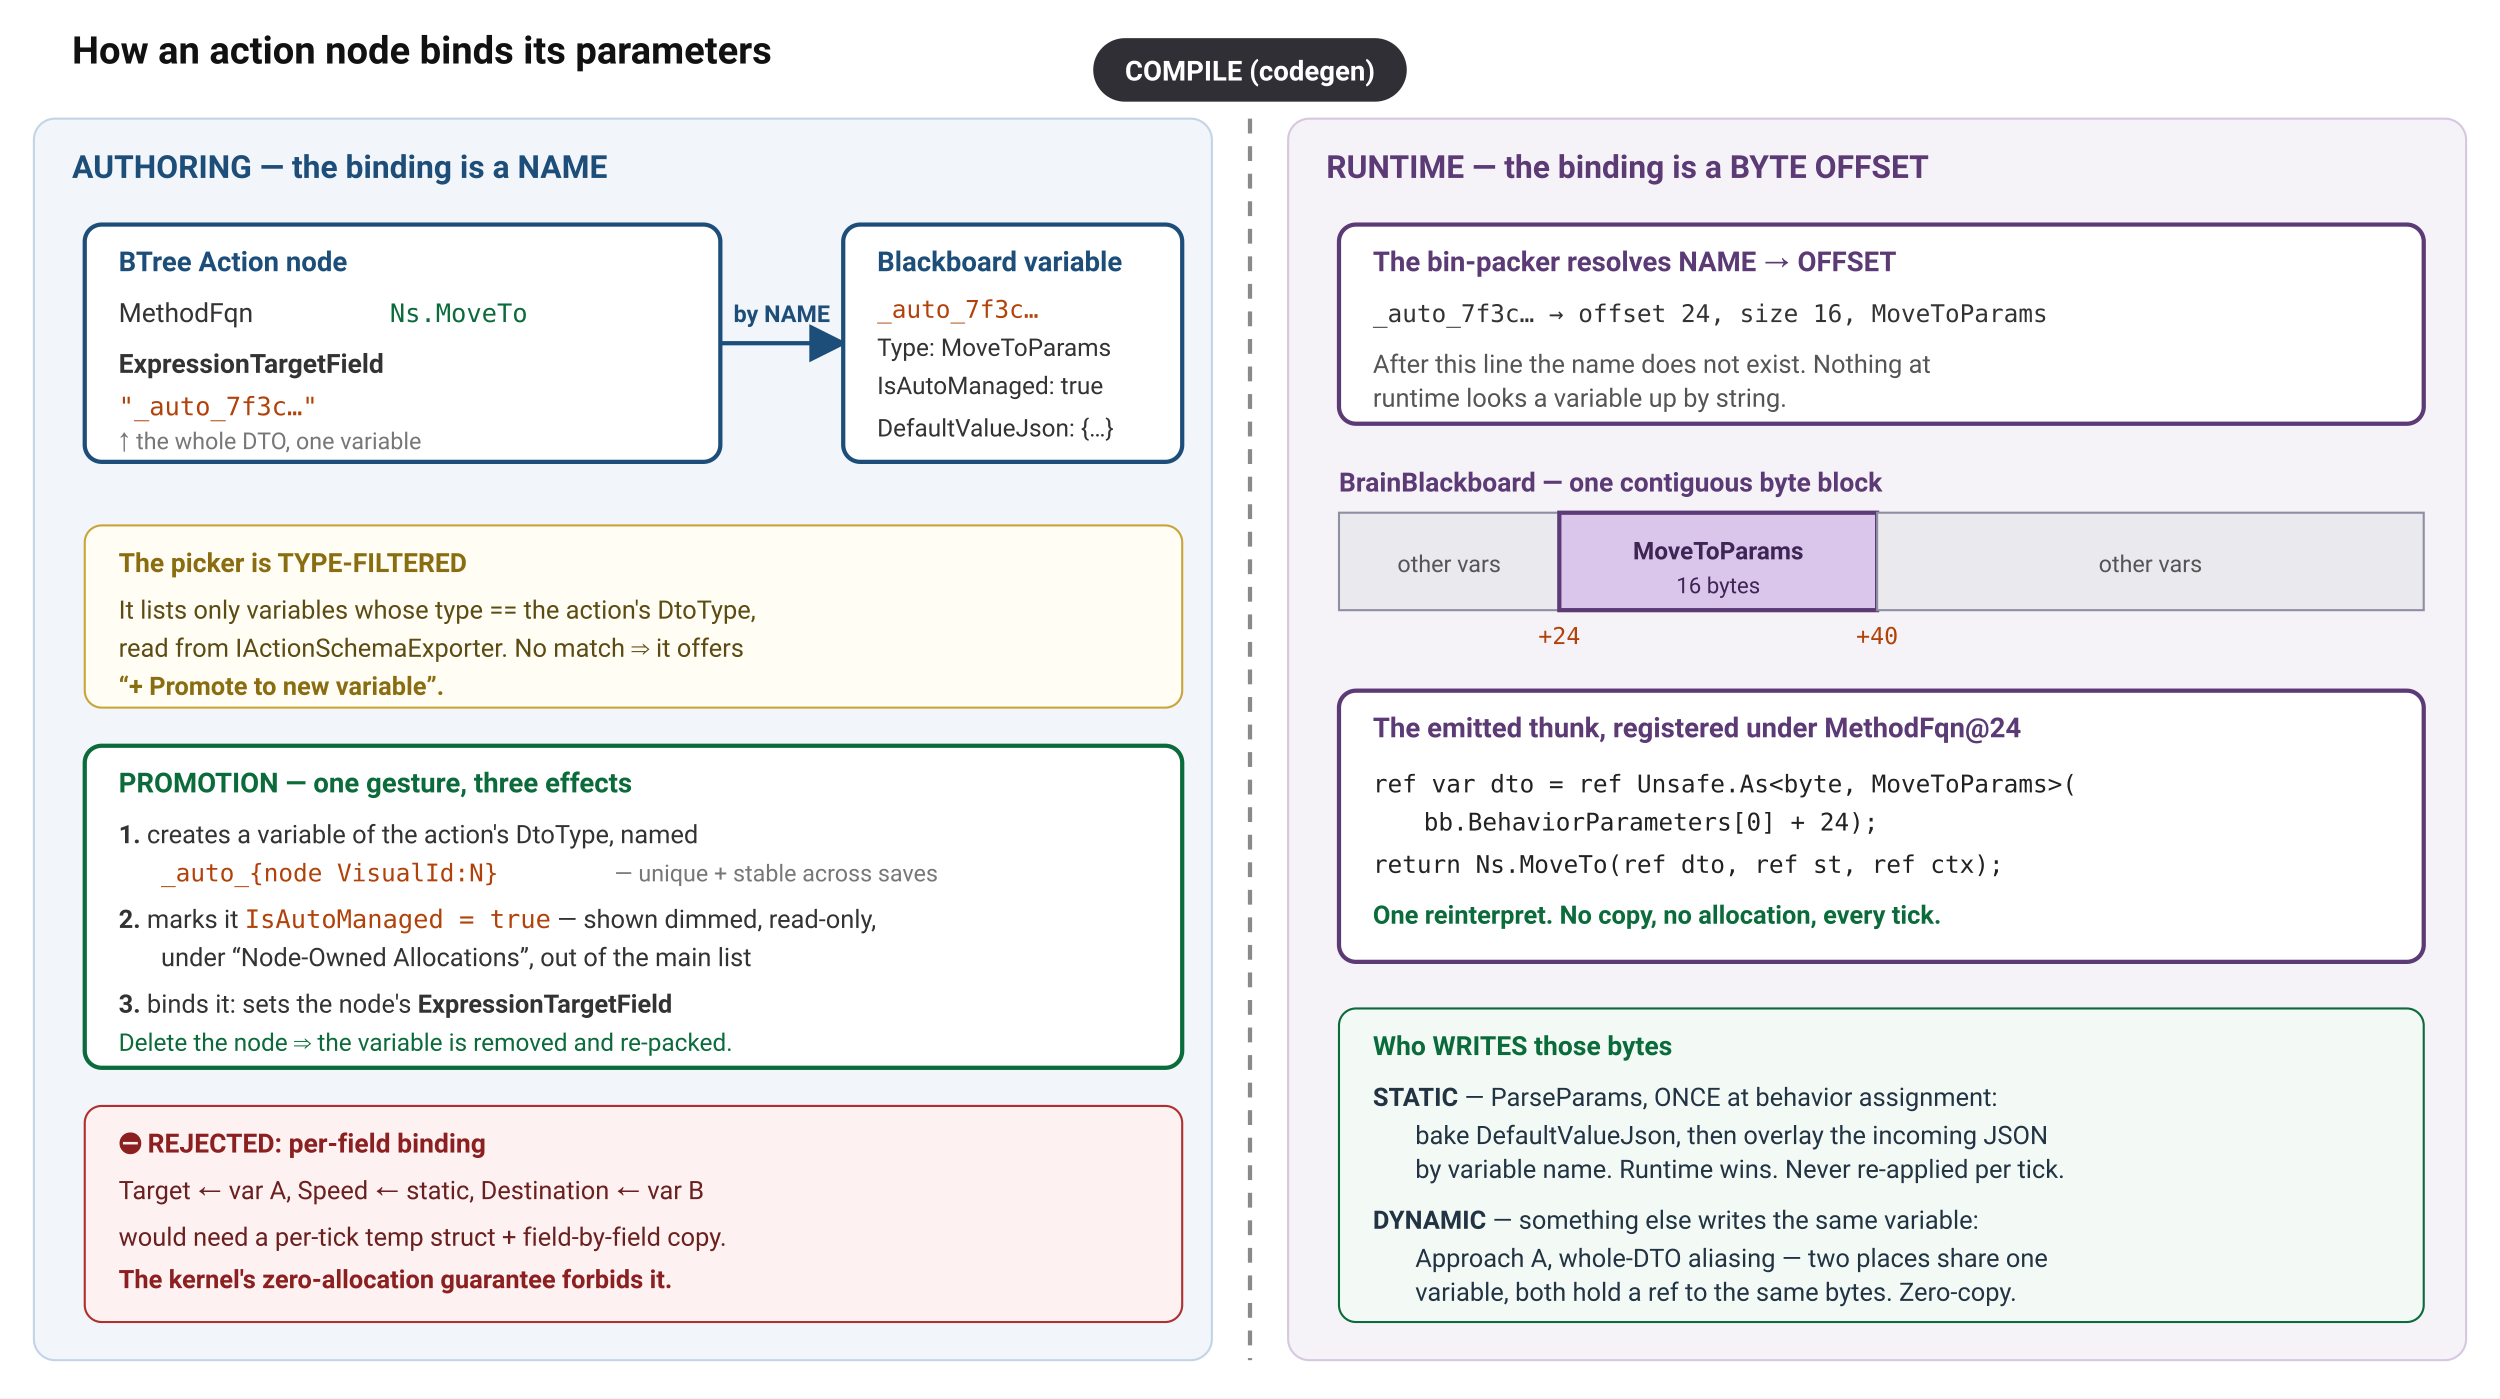
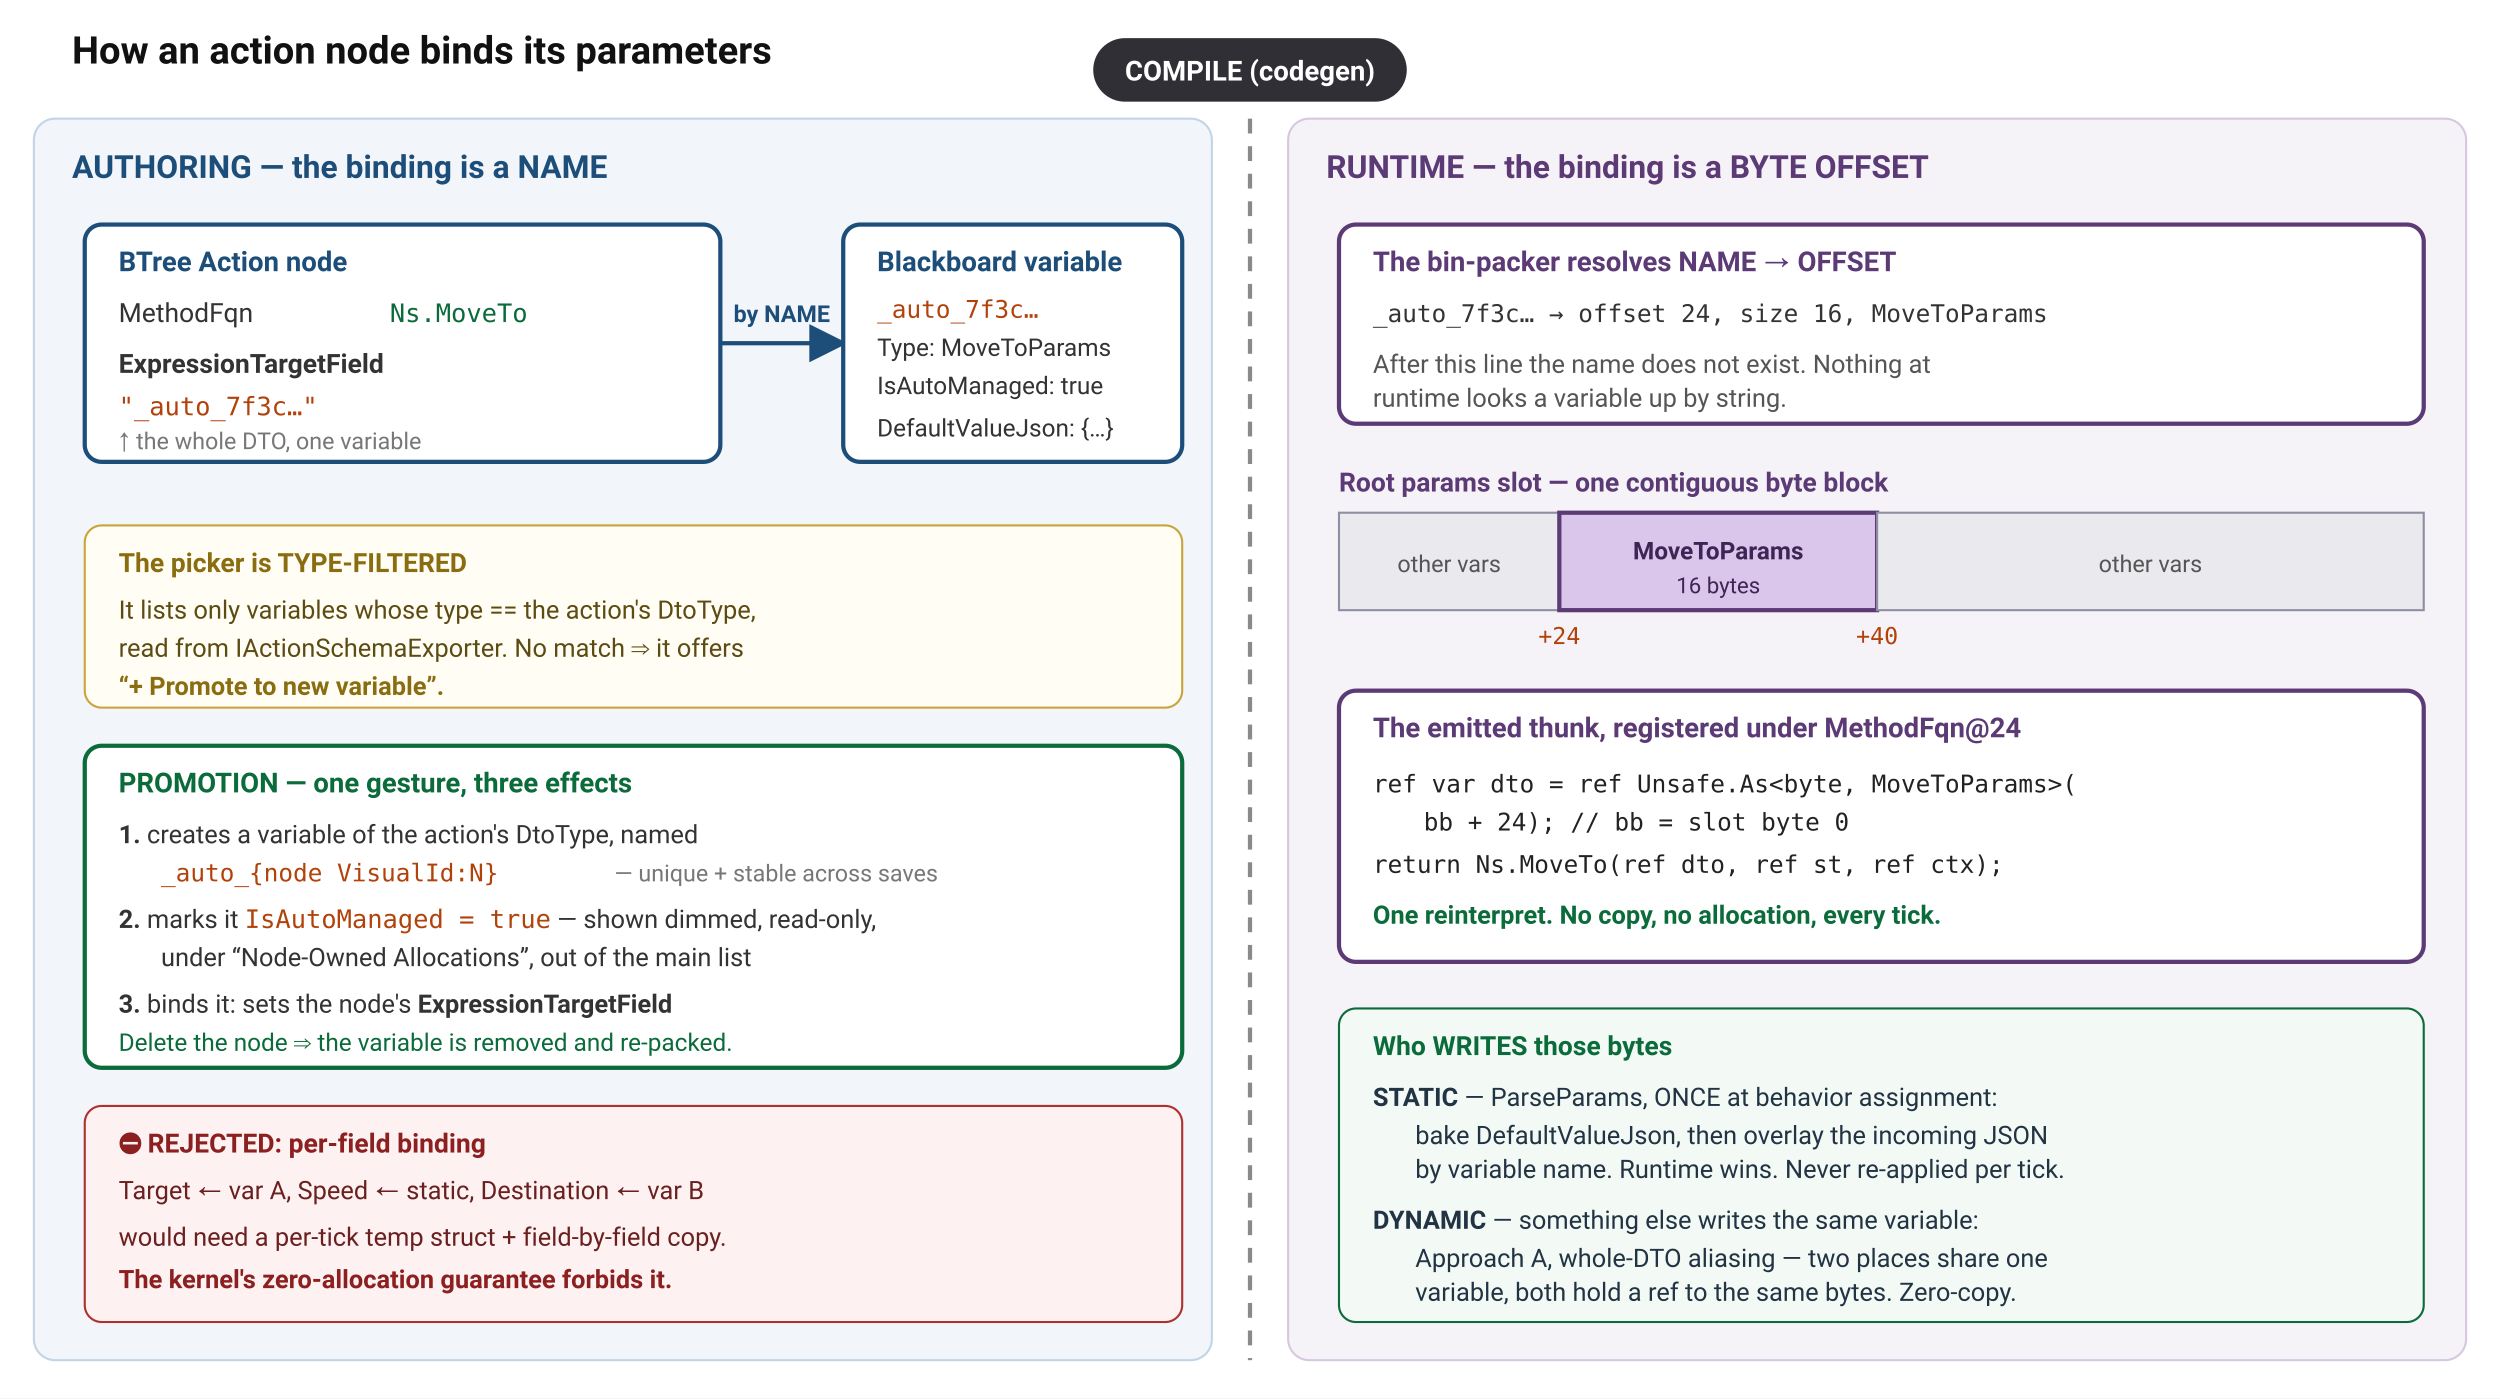
<svg xmlns="http://www.w3.org/2000/svg" viewBox="0 0 1180 660" width="1180" height="660" font-family="'Segoe UI',Roboto,Helvetica,Arial,sans-serif">
  <rect x="0" y="0" width="1180" height="660" fill="#ffffff" />
  <rect x="16" y="56" width="556" height="586" rx="10" fill="#f2f6fb" stroke="#c3d4e6" />
  <rect x="608" y="56" width="556" height="586" rx="10" fill="#f6f3f8" stroke="#d6c8e0" />
  <text x="34" y="84" font-size="15" font-weight="700" fill="#1d4e79">AUTHORING — the binding is a NAME</text>
  <text x="626" y="84" font-size="15" font-weight="700" fill="#5b3a75">RUNTIME — the binding is a BYTE OFFSET</text>
  <line x1="590" y1="56" x2="590" y2="642" stroke="#8a8a8a" stroke-width="2" stroke-dasharray="7 6" />
  <rect x="516" y="18" width="148" height="30" rx="15" fill="#2f2f35" />
  <text x="590" y="38" text-anchor="middle" font-size="13" font-weight="700" fill="#ffffff">COMPILE (codegen)</text>
  <text x="34" y="30" font-size="18" font-weight="700" fill="#111">How an action node binds its parameters</text>
  <rect x="40" y="106" width="300" height="112" rx="8" fill="#ffffff" stroke="#1d4e79" stroke-width="2" />
  <text x="56" y="128" font-size="13" font-weight="700" fill="#1d4e79">BTree Action node</text>
  <text x="56" y="152" font-size="12.5" fill="#333">MethodFqn</text>
  <text x="184" y="152" font-size="12" font-family="ui-monospace,Consolas,monospace" fill="#0b6b3a">Ns.MoveTo</text>
  <text x="56" y="176" font-size="12.5" font-weight="700" fill="#333">ExpressionTargetField</text>
  <text x="56" y="196" font-size="12" font-family="ui-monospace,Consolas,monospace" fill="#b1420a">"_auto_7f3c…"</text>
  <text x="56" y="212" font-size="11" fill="#777">↑ the whole DTO, one variable</text>
  <path d="M340 162 L 398 162" stroke="#1d4e79" stroke-width="2" marker-end="url(#a1)" />
  <text x="369" y="152" text-anchor="middle" font-size="11" font-weight="700" fill="#1d4e79">by NAME</text>
  <rect x="398" y="106" width="160" height="112" rx="8" fill="#ffffff" stroke="#1d4e79" stroke-width="2" />
  <text x="414" y="128" font-size="13" font-weight="700" fill="#1d4e79">Blackboard variable</text>
  <text x="414" y="150" font-size="11.5" font-family="ui-monospace,Consolas,monospace" fill="#b1420a">_auto_7f3c…</text>
  <text x="414" y="168" font-size="11.5" fill="#333">Type: MoveToParams</text>
  <text x="414" y="186" font-size="11.5" fill="#333">IsAutoManaged: true</text>
  <text x="414" y="206" font-size="11.5" fill="#333">DefaultValueJson: {…}</text>
  <rect x="40" y="248" width="518" height="86" rx="8" fill="#fffdf4" stroke="#c8a53a" />
  <text x="56" y="270" font-size="12.5" font-weight="700" fill="#8a6d10">The picker is TYPE-FILTERED</text>
  <text x="56" y="292" font-size="12" fill="#5c4b12">It lists only variables whose type == the action's DtoType,</text>
  <text x="56" y="310" font-size="12" fill="#5c4b12">read from IActionSchemaExporter. No match ⇒ it offers</text>
  <text x="56" y="328" font-size="12" font-weight="700" fill="#8a6d10">“+ Promote to new variable”.</text>
  <rect x="40" y="352" width="518" height="152" rx="8" fill="#ffffff" stroke="#0b6b3a" stroke-width="2" />
  <text x="56" y="374" font-size="13" font-weight="700" fill="#0b6b3a">PROMOTION — one gesture, three effects</text>
  <text x="56" y="398" font-size="12" fill="#333">
    <tspan font-weight="700">1.</tspan> creates a variable of the action's DtoType, named</text>
  <text x="76" y="416" font-size="11.5" font-family="ui-monospace,Consolas,monospace" fill="#b1420a">_auto_{node VisualId:N}</text>
  <text x="290" y="416" font-size="11" fill="#777">— unique + stable across saves</text>
  <text x="56" y="438" font-size="12" fill="#333">
    <tspan font-weight="700">2.</tspan> marks it <tspan font-family="ui-monospace,Consolas,monospace" fill="#b1420a">IsAutoManaged = true</tspan> — shown dimmed, read-only,</text>
  <text x="76" y="456" font-size="12" fill="#333">under “Node-Owned Allocations”, out of the main list</text>
  <text x="56" y="478" font-size="12" fill="#333">
    <tspan font-weight="700">3.</tspan> binds it: sets the node's <tspan font-weight="700">ExpressionTargetField</tspan>
  </text>
  <text x="56" y="496" font-size="11.5" fill="#0b6b3a">Delete the node ⇒ the variable is removed and re-packed.</text>
  <rect x="40" y="522" width="518" height="102" rx="8" fill="#fdf1f1" stroke="#b03030" />
  <text x="56" y="544" font-size="12.5" font-weight="700" fill="#8c1f1f">⛔ REJECTED: per-field binding</text>
  <text x="56" y="566" font-size="12" fill="#6b2020">Target ← var A, Speed ← static, Destination ← var B</text>
  <text x="56" y="588" font-size="12" fill="#6b2020">would need a per-tick temp struct + field-by-field copy.</text>
  <text x="56" y="608" font-size="12" font-weight="700" fill="#8c1f1f">The kernel's zero-allocation guarantee forbids it.</text>
  <rect x="632" y="106" width="512" height="94" rx="8" fill="#ffffff" stroke="#5b3a75" stroke-width="2" />
  <text x="648" y="128" font-size="13" font-weight="700" fill="#5b3a75">The bin-packer resolves NAME → OFFSET</text>
  <text x="648" y="152" font-size="11.5" font-family="ui-monospace,Consolas,monospace" fill="#333">_auto_7f3c…  →  offset 24, size 16, MoveToParams</text>
  <text x="648" y="176" font-size="12" fill="#555">After this line the name does not exist. Nothing at</text>
  <text x="648" y="192" font-size="12" fill="#555">runtime looks a variable up by string.</text>
-   <text x="632" y="232" font-size="12.5" font-weight="700" fill="#5b3a75">BrainBlackboard — one contiguous byte block</text>
+   <text x="632" y="232" font-size="12.5" font-weight="700" fill="#5b3a75">Root params slot — one contiguous byte block</text>
  <rect x="632" y="242" width="104" height="46" fill="#e9e9ee" stroke="#8f8fa3" />
  <rect x="736" y="242" width="150" height="46" fill="#d9c6ea" stroke="#5b3a75" stroke-width="2" />
  <rect x="886" y="242" width="258" height="46" fill="#e9e9ee" stroke="#8f8fa3" />
  <text x="684" y="270" text-anchor="middle" font-size="11" fill="#555">other vars</text>
  <text x="811" y="264" text-anchor="middle" font-size="11.5" font-weight="700" fill="#3f2555">MoveToParams</text>
  <text x="811" y="280" text-anchor="middle" font-size="10.5" fill="#3f2555">16 bytes</text>
  <text x="1015" y="270" text-anchor="middle" font-size="11" fill="#555">other vars</text>
  <text x="736" y="304" text-anchor="middle" font-size="11" font-family="ui-monospace,Consolas,monospace" fill="#b1420a">+24</text>
  <text x="886" y="304" text-anchor="middle" font-size="11" font-family="ui-monospace,Consolas,monospace" fill="#b1420a">+40</text>
  <rect x="632" y="326" width="512" height="128" rx="8" fill="#ffffff" stroke="#5b3a75" stroke-width="2" />
  <text x="648" y="348" font-size="13" font-weight="700" fill="#5b3a75">The emitted thunk, registered under MethodFqn@24</text>
  <text x="648" y="374" font-size="11.5" font-family="ui-monospace,Consolas,monospace" fill="#222">ref var dto = ref Unsafe.As&lt;byte, MoveToParams&gt;(</text>
-   <text x="672" y="392" font-size="11.5" font-family="ui-monospace,Consolas,monospace" fill="#222">bb.BehaviorParameters[0] + 24);</text>
+   <text x="672" y="392" font-size="11.5" font-family="ui-monospace,Consolas,monospace" fill="#222">bb + 24);   // bb = slot byte 0</text>
  <text x="648" y="412" font-size="11.5" font-family="ui-monospace,Consolas,monospace" fill="#222">return Ns.MoveTo(ref dto, ref st, ref ctx);</text>
  <text x="648" y="436" font-size="12" font-weight="700" fill="#0b6b3a">One reinterpret. No copy, no allocation, every tick.</text>
  <rect x="632" y="476" width="512" height="148" rx="8" fill="#f3faf5" stroke="#0b6b3a" />
  <text x="648" y="498" font-size="12.5" font-weight="700" fill="#0b6b3a">Who WRITES those bytes</text>
  <text x="648" y="522" font-size="12" fill="#234">
    <tspan font-weight="700">STATIC</tspan> — ParseParams, ONCE at behavior assignment:</text>
  <text x="668" y="540" font-size="12" fill="#234">bake DefaultValueJson, then overlay the incoming JSON</text>
  <text x="668" y="556" font-size="12" fill="#234">by variable name. Runtime wins. Never re-applied per tick.</text>
  <text x="648" y="580" font-size="12" fill="#234">
    <tspan font-weight="700">DYNAMIC</tspan> — something else writes the same variable:</text>
  <text x="668" y="598" font-size="12" fill="#234">Approach A, whole-DTO aliasing — two places share one</text>
  <text x="668" y="614" font-size="12" fill="#234">variable, both hold a ref to the same bytes. Zero-copy.</text>
  <defs>
    <marker id="a1" markerWidth="9" markerHeight="9" refX="8" refY="4.5" orient="auto">
      <path d="M0 0 L9 4.5 L0 9 z" fill="#1d4e79" />
    </marker>
  </defs>
</svg>
